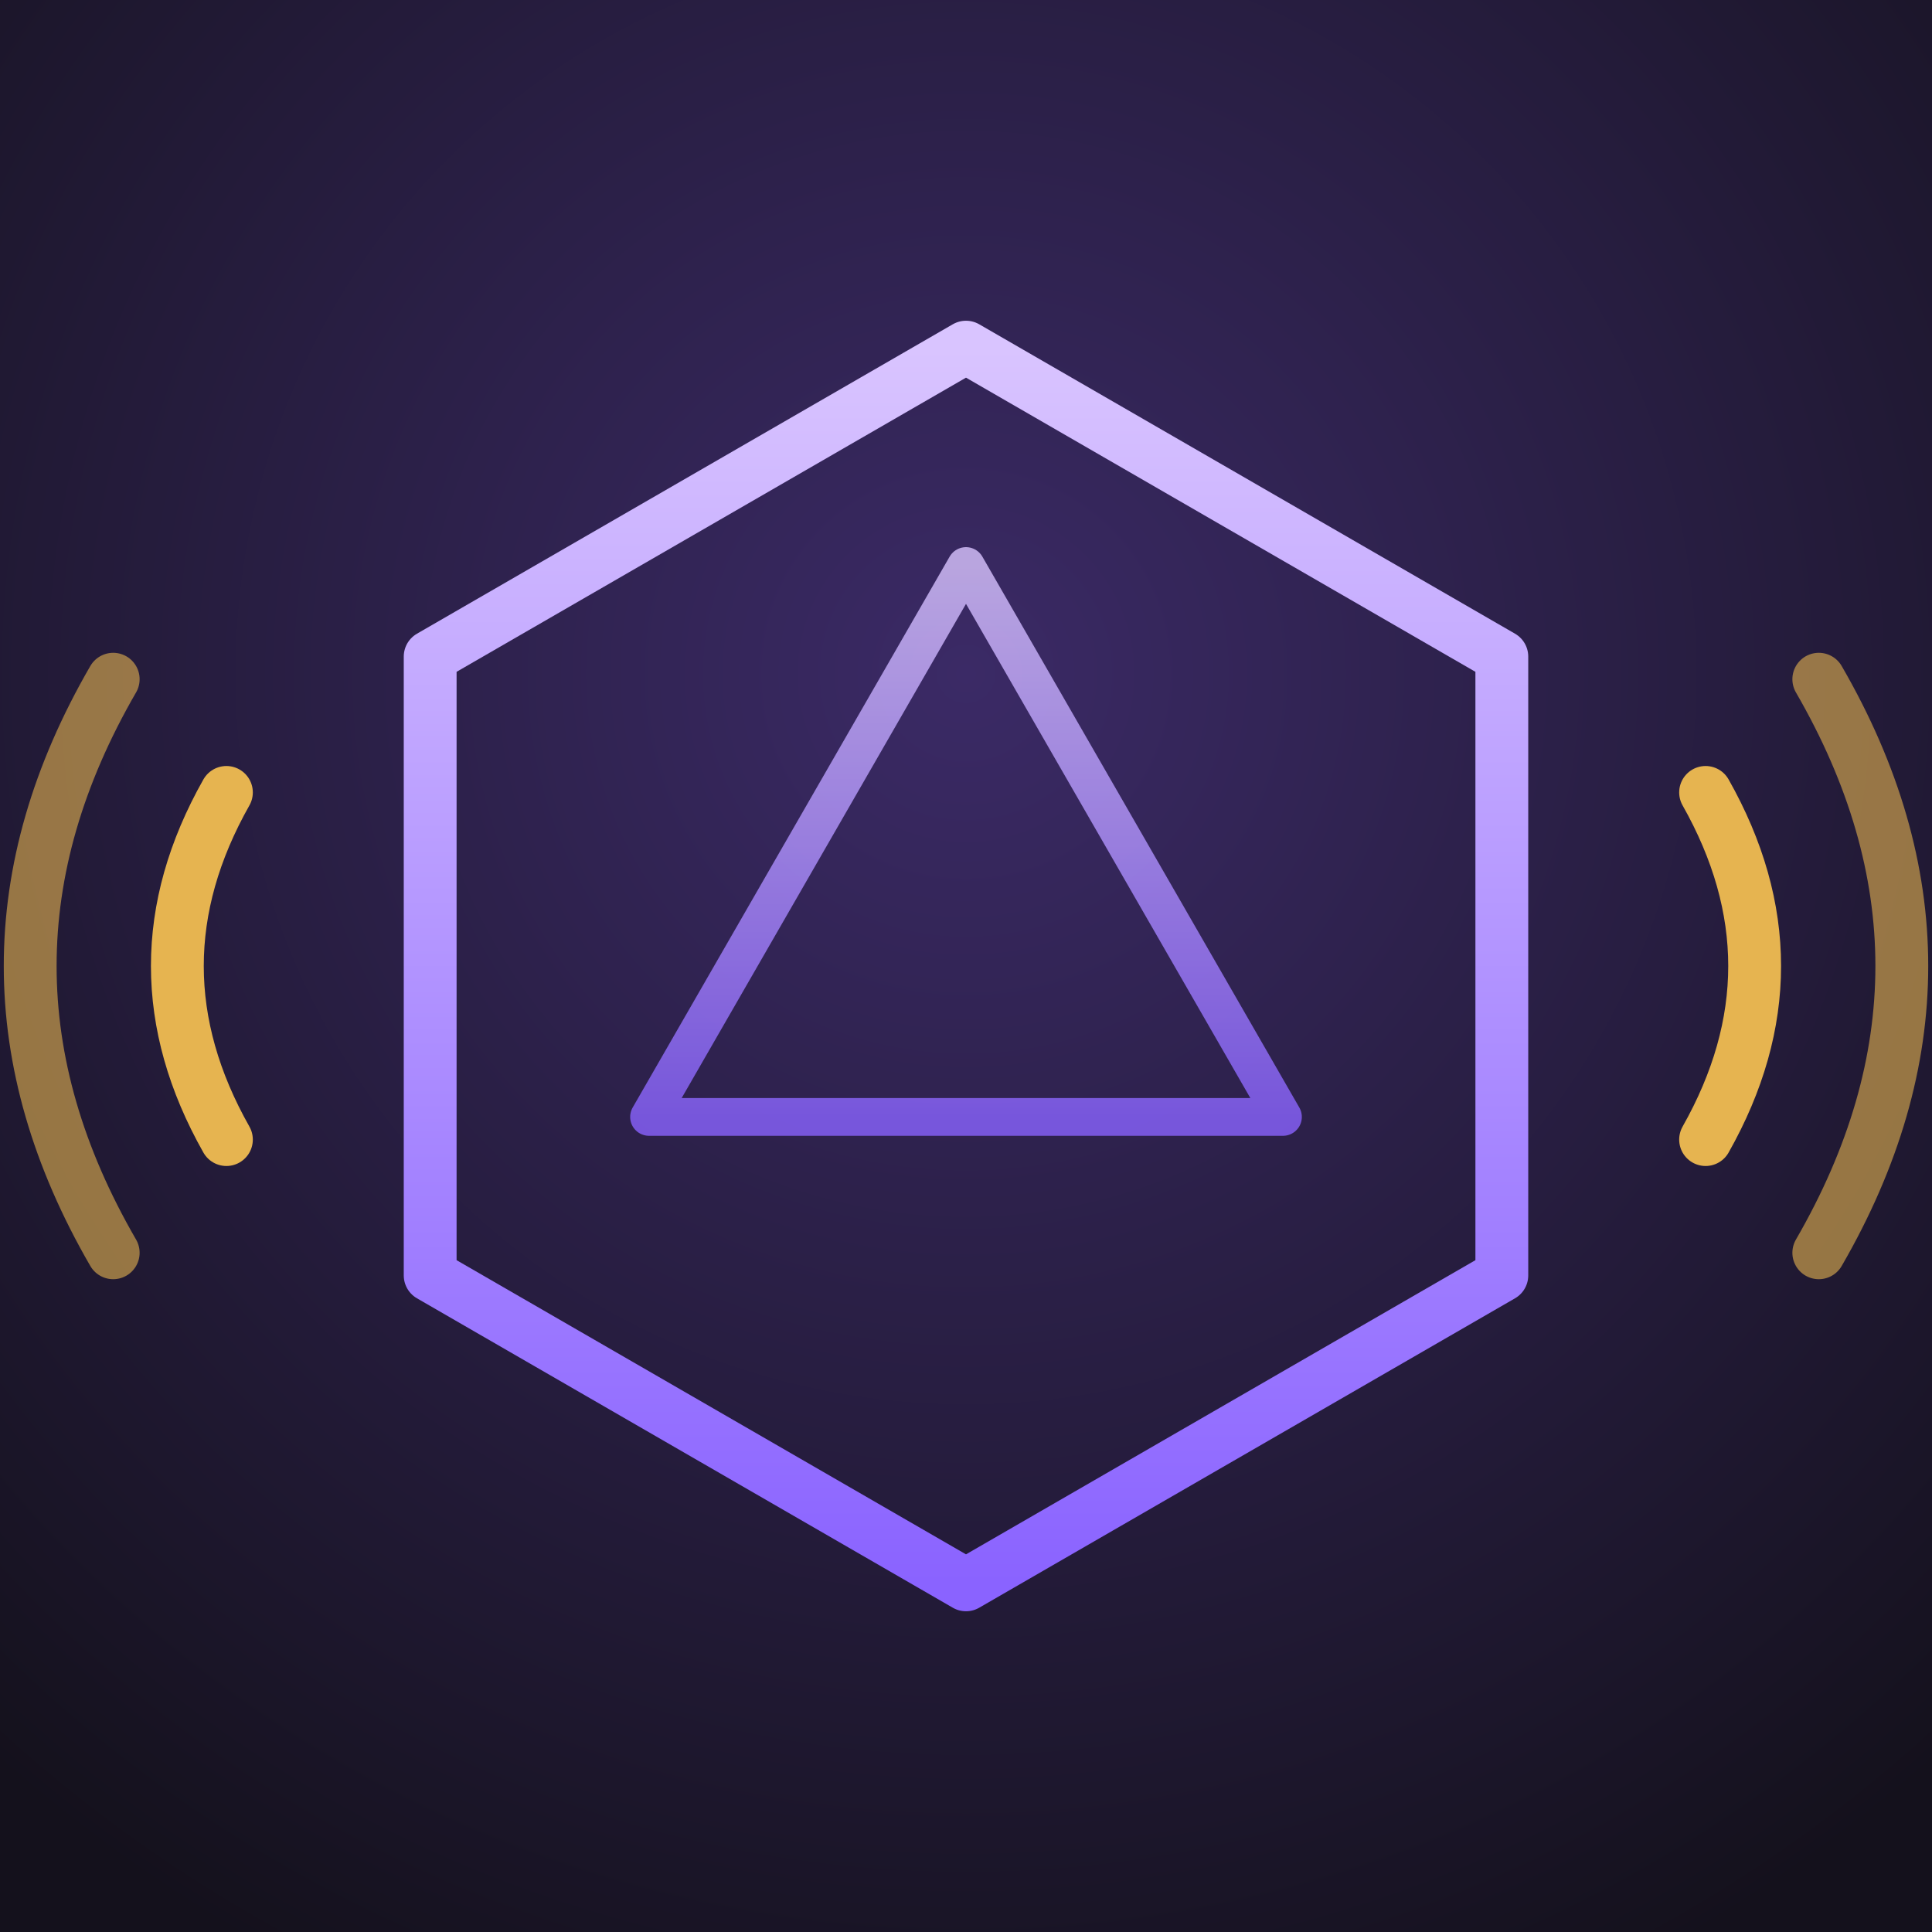
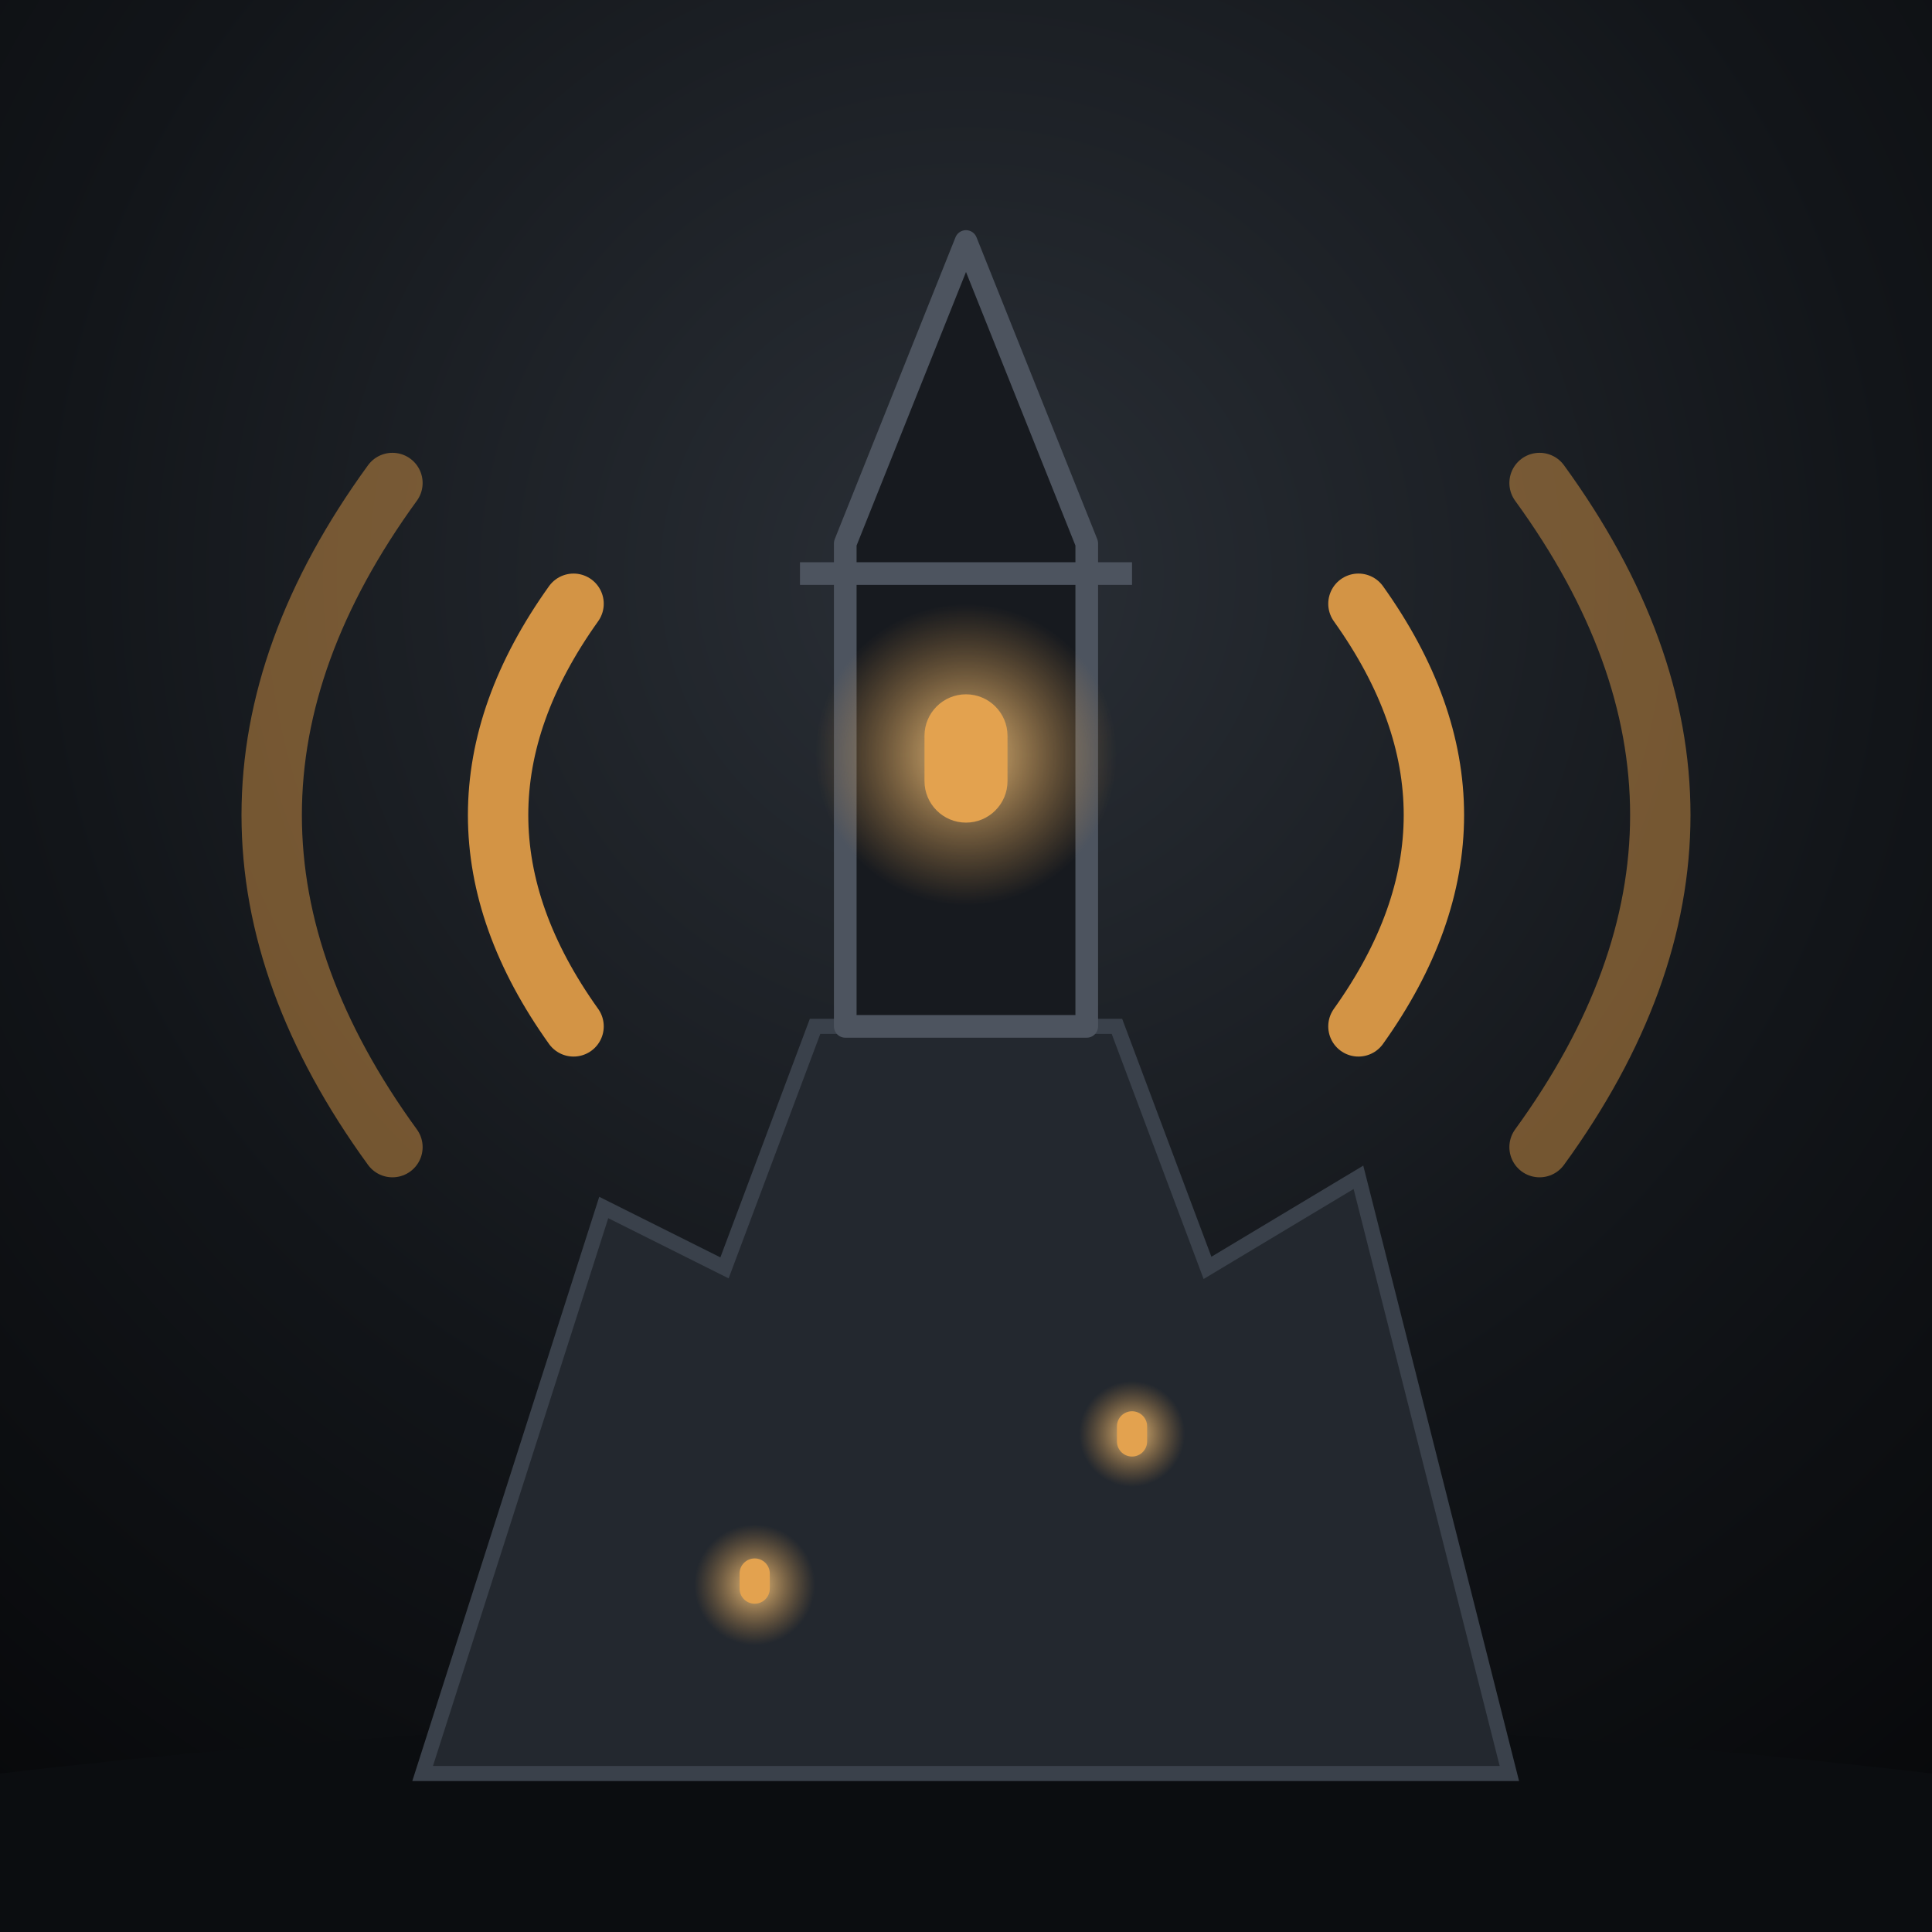
<svg xmlns="http://www.w3.org/2000/svg" viewBox="0 0 512 512">
  <defs>
-     <radialGradient id="bg" cx="50%" cy="35%" r="75%">
-       <stop offset="0" stop-color="#3b2a66" />
-       <stop offset="1" stop-color="#14111c" />
+     <radialGradient id="sky" cx="50%" cy="30%" r="80%">
+       <stop offset="0" stop-color="#2a2f36" />
+       <stop offset=".6" stop-color="#121519" />
+       <stop offset="1" stop-color="#08090b" />
    </radialGradient>
-     <linearGradient id="g" x1="0" y1="0" x2="0" y2="1">
-       <stop offset="0" stop-color="#d9c4ff" />
-       <stop offset="1" stop-color="#8a63ff" />
-     </linearGradient>
+     <radialGradient id="glow" cx="50%" cy="50%" r="50%">
+       <stop offset="0" stop-color="#ffcf86" stop-opacity=".9" />
+       <stop offset="1" stop-color="#d39445" stop-opacity="0" />
+     </radialGradient>
  </defs>
-   <rect width="512" height="512" fill="url(#bg)" />
-   <polygon points="256,92 398,174 398,338 256,420 114,338 114,174" fill="none" stroke="url(#g)" stroke-width="14" stroke-linejoin="round" />
-   <polygon points="256,150 340,296 172,296" fill="none" stroke="url(#g)" stroke-width="10" stroke-linejoin="round" opacity=".8" />
-   <g fill="none" stroke="#e6b450" stroke-width="14" stroke-linecap="round">
-     <path d="M60 210 q-26 46 0 92" />
-     <path d="M30 180 q-44 76 0 152" opacity=".6" />
-     <path d="M452 210 q26 46 0 92" />
-     <path d="M482 180 q44 76 0 152" opacity=".6" />
+   <rect width="512" height="512" fill="url(#sky)" />
+   <path d="M0 470 Q256 440 512 470 V512 H0 Z" fill="#0b0d10" />
+   <path d="M112 470 L160 320 L192 336 L216 272 L296 272 L320 336 L360 312 L400 470 Z" fill="#23282f" stroke="#3a414b" stroke-width="4" />
+   <path d="M224 272 V144 L256 64 L288 144 V272 Z" fill="#171a1f" stroke="#4d545f" stroke-width="6" stroke-linejoin="round" />
+   <path d="M212 152 H300" stroke="#4d545f" stroke-width="6" />
+   <circle cx="256" cy="200" r="40" fill="url(#glow)" />
+   <rect x="245" y="184" width="22" height="34" rx="11" fill="#e3a24f" />
+   <circle cx="200" cy="420" r="16" fill="url(#glow)" />
+   <rect x="196" y="413" width="8" height="12" rx="4" fill="#e3a24f" />
+   <circle cx="300" cy="380" r="14" fill="url(#glow)" />
+   <rect x="296" y="374" width="8" height="12" rx="4" fill="#e3a24f" />
+   <g fill="none" stroke="#d39445" stroke-width="16" stroke-linecap="round">
+     <path d="M152 160 q-40 56 0 112" />
+     <path d="M104 128 q-64 88 0 176" opacity=".5" />
+     <path d="M360 160 q40 56 0 112" />
+     <path d="M408 128 q64 88 0 176" opacity=".5" />
  </g>
</svg>
